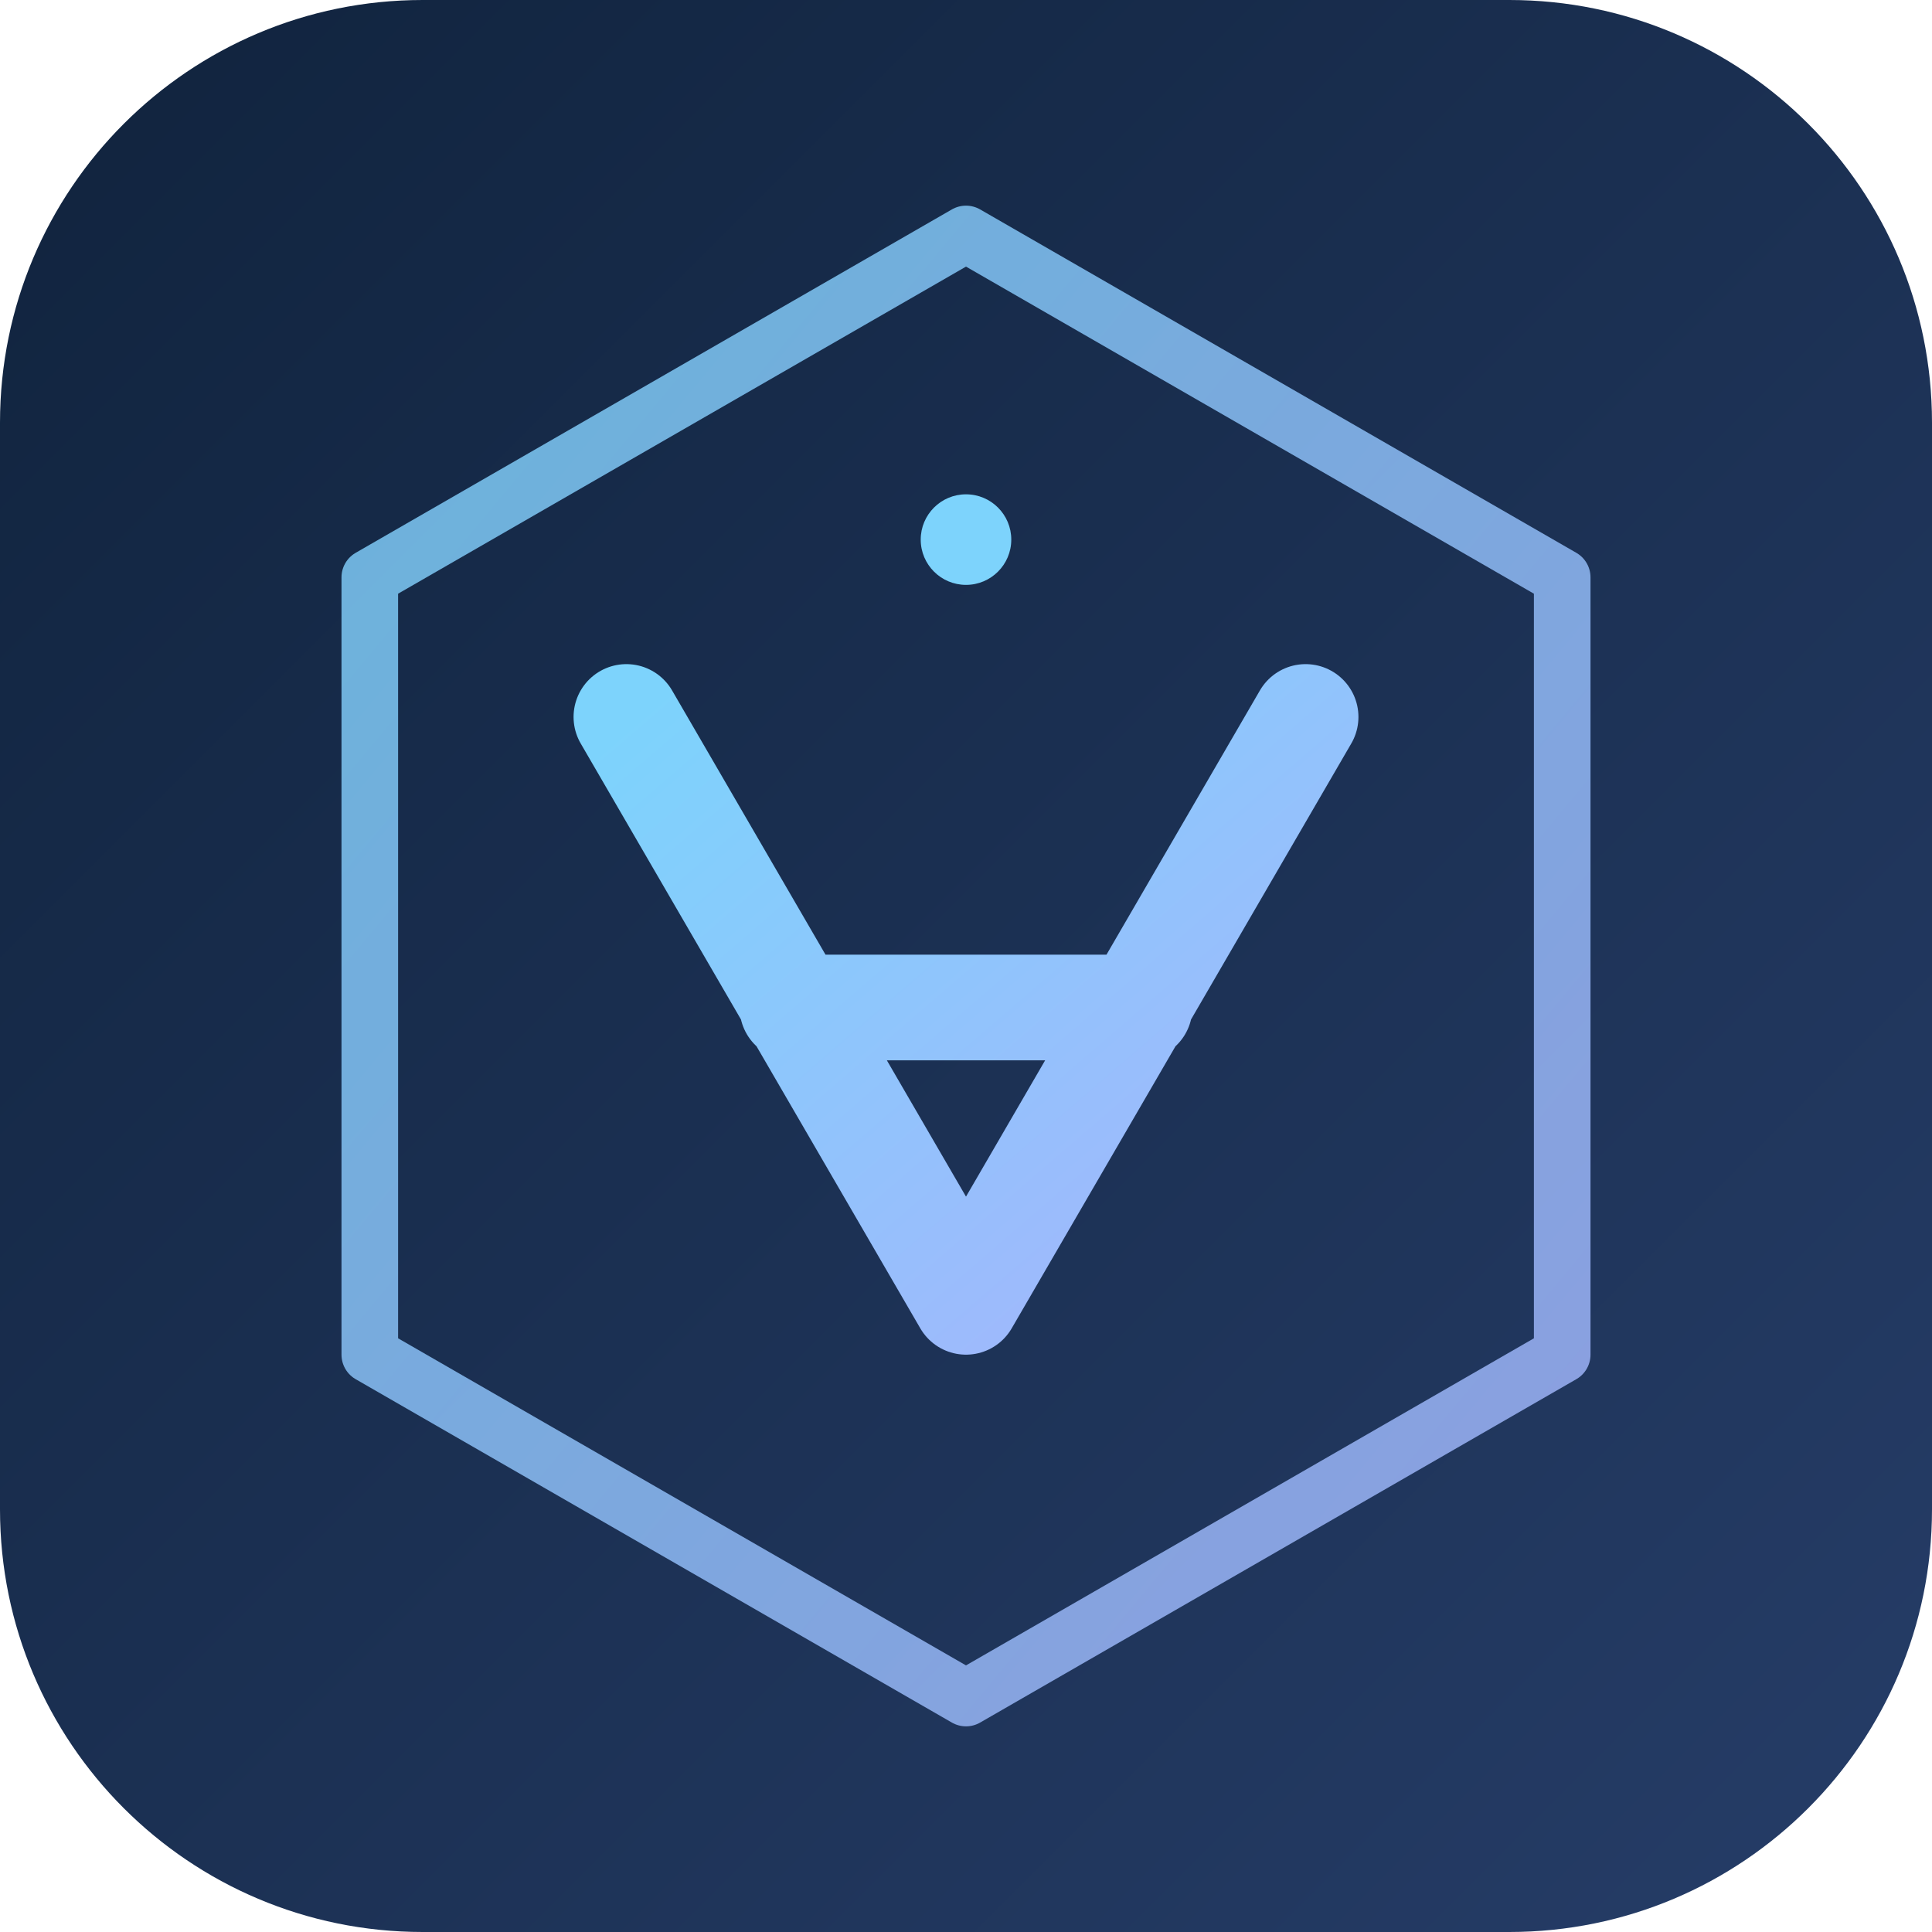
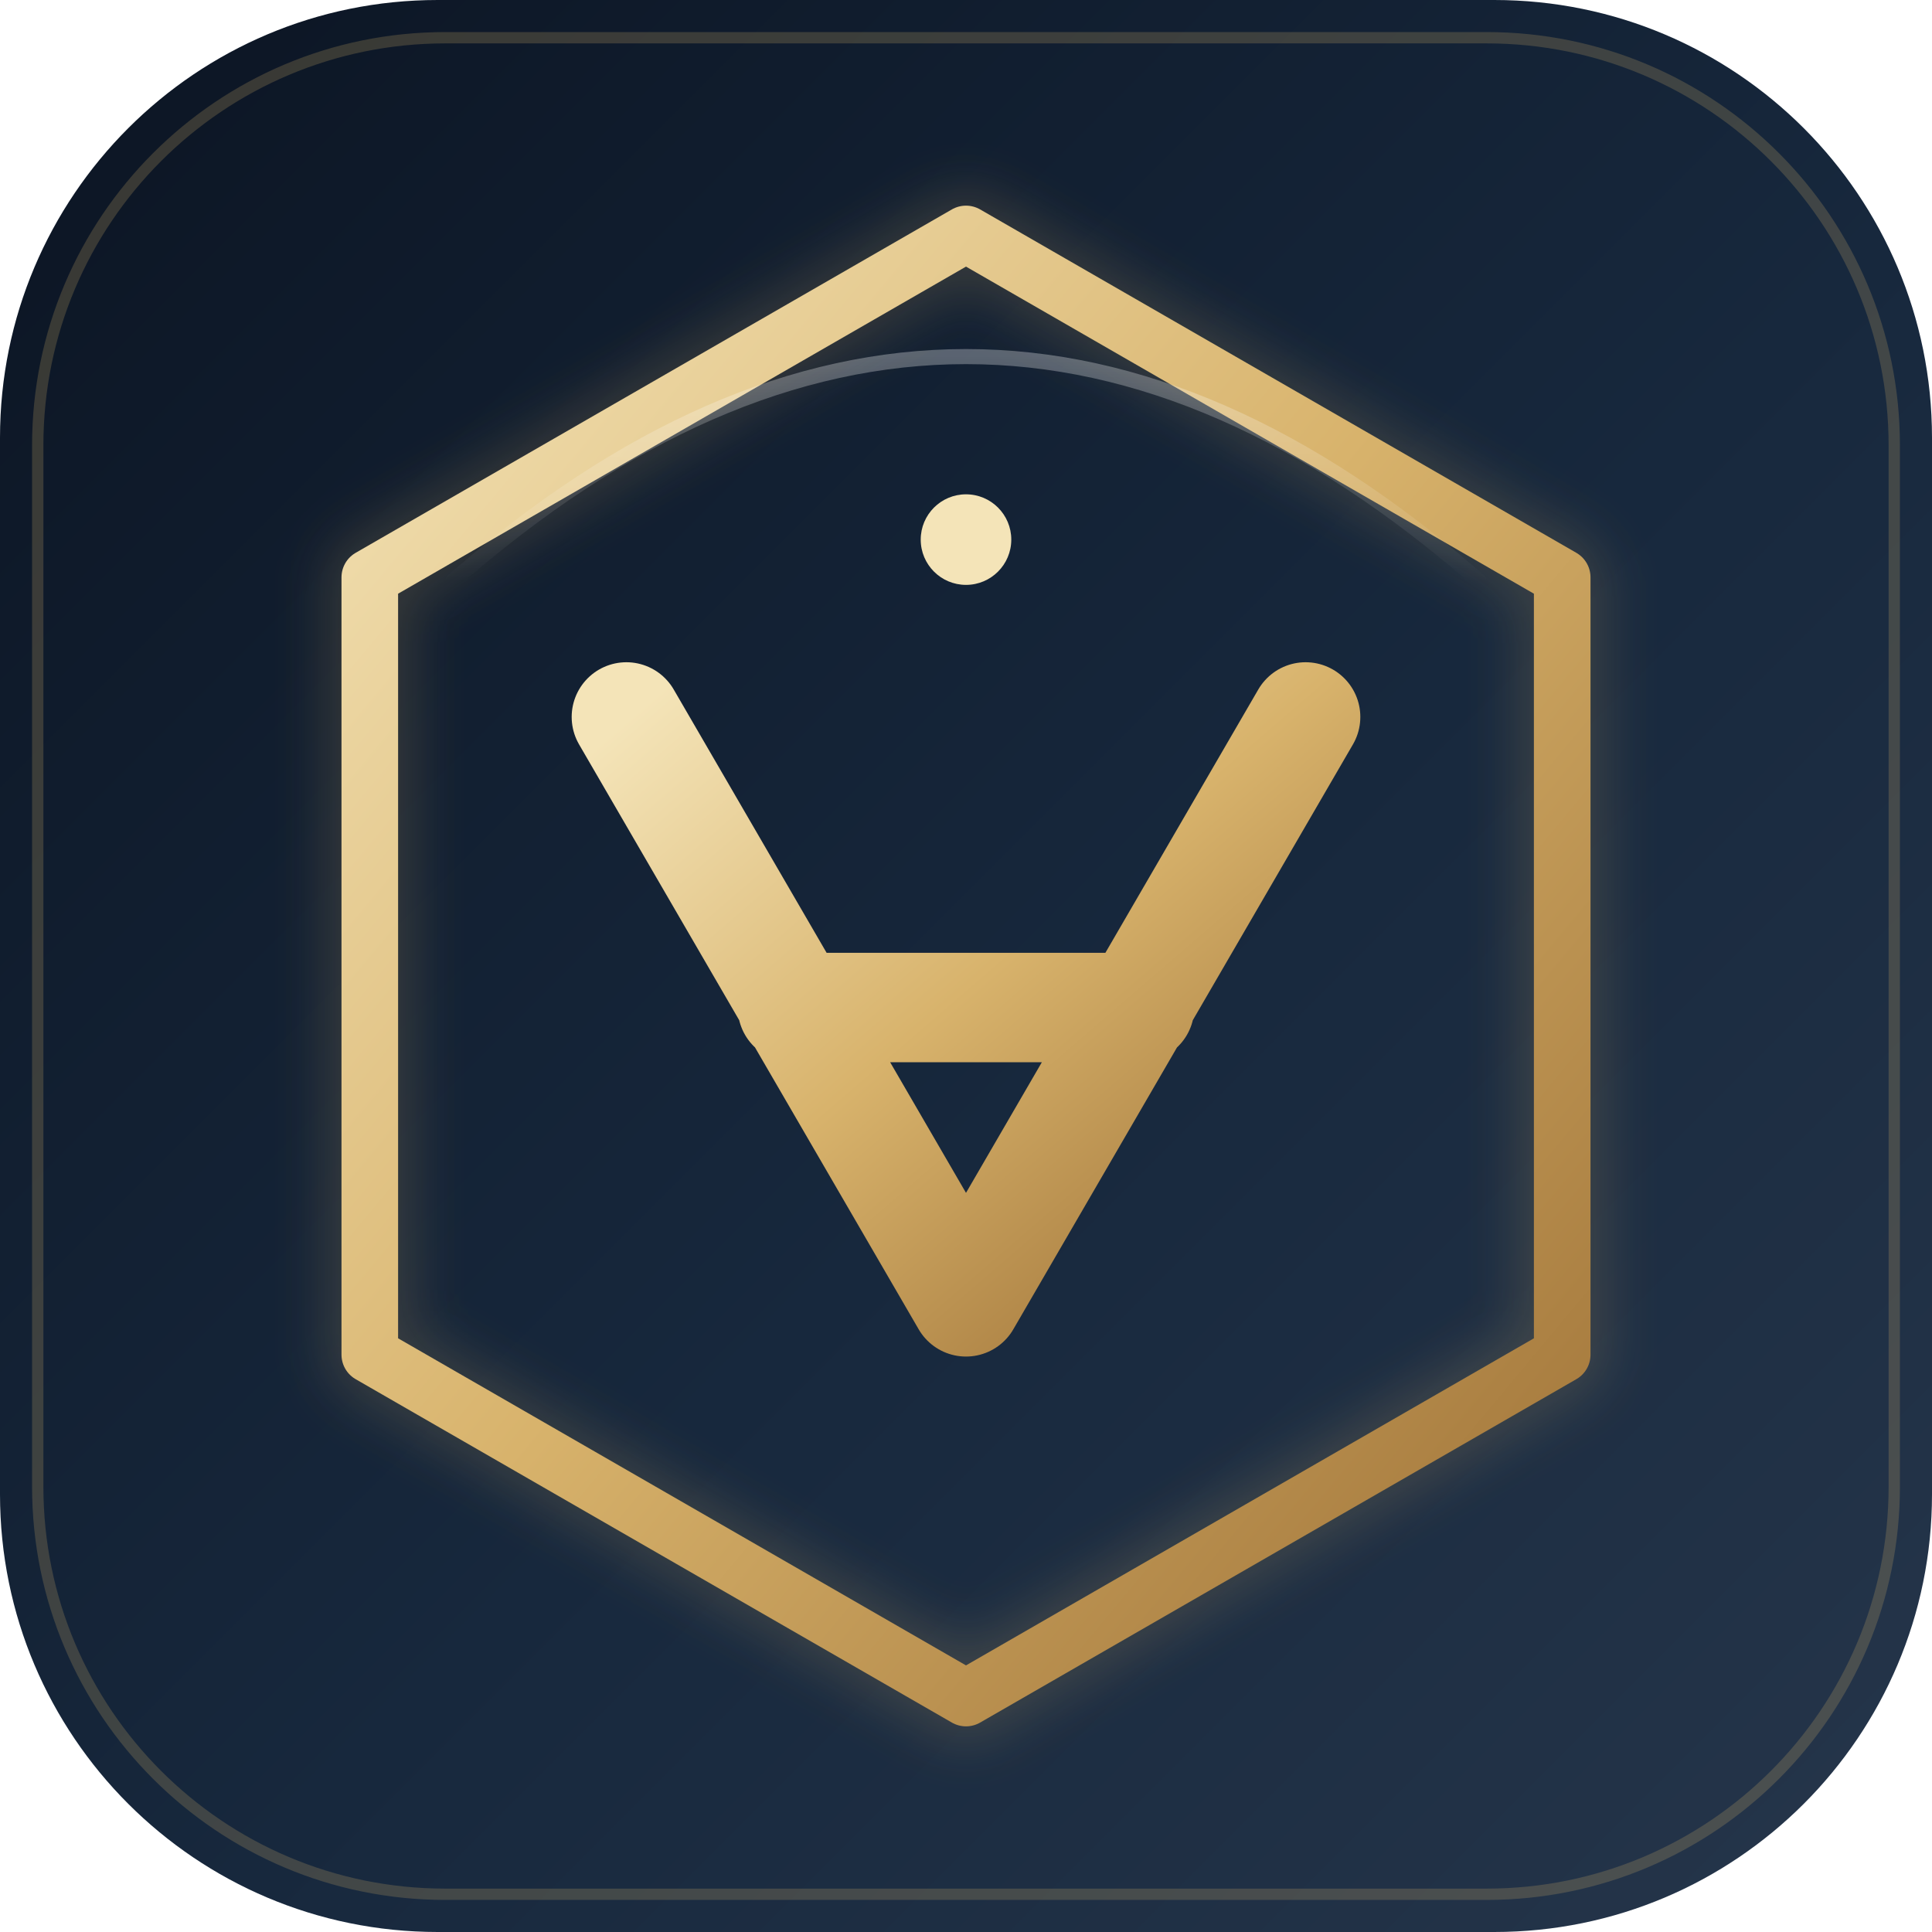
<svg xmlns="http://www.w3.org/2000/svg" viewBox="0 0 512 512" role="img" aria-label="VAYORA">
  <defs>
    <linearGradient id="bg" x1="0" y1="0" x2="1" y2="1">
-       <stop offset="0" stop-color="#10233D" />
-       <stop offset="1" stop-color="#263D68" />
+       <stop offset="0" stop-color="#0B1422" />
+       <stop offset=".55" stop-color="#17283D" />
+       <stop offset="1" stop-color="#26364B" />
    </linearGradient>
-     <linearGradient id="mark" x1="0" y1="0" x2="1" y2="1">
-       <stop offset="0" stop-color="#7DD3FC" />
-       <stop offset="1" stop-color="#A5B4FC" />
+     <linearGradient id="gold" x1="0" y1="0" x2="1" y2="1">
+       <stop offset="0" stop-color="#F4E4B8" />
+       <stop offset=".48" stop-color="#D8B36C" />
+       <stop offset="1" stop-color="#9E7136" />
    </linearGradient>
+     <linearGradient id="shine" x1="0" y1="0" x2="0" y2="1">
+       <stop offset="0" stop-color="#FFFFFF" stop-opacity=".3" />
+       <stop offset="1" stop-color="#FFFFFF" stop-opacity="0" />
+     </linearGradient>
+     <filter id="shadow" x="-30%" y="-30%" width="160%" height="160%">
+       <feGaussianBlur stdDeviation="7" />
+     </filter>
  </defs>
-   <rect width="512" height="512" rx="112" fill="url(#bg)" />
-   <path d="M256 62 414 153v206l-158 91L98 359V153Z" fill="none" stroke="url(#mark)" stroke-width="15" stroke-linejoin="round" opacity=".82" />
-   <path d="m166 190 90 155 90-155M210 267h92" fill="none" stroke="url(#mark)" stroke-width="28" stroke-linecap="round" stroke-linejoin="round" />
-   <circle cx="256" cy="143" r="12" fill="#7DD3FC" />
+   <rect width="512" height="512" rx="116" fill="url(#bg)" />
+   <rect x="10" y="10" width="492" height="492" rx="108" fill="none" stroke="#D8B36C" stroke-opacity=".22" stroke-width="3" />
+   <path d="M256 62 414 153v206l-158 91L98 359V153Z" fill="none" stroke="#D8B36C" stroke-opacity=".18" stroke-width="23" stroke-linejoin="round" filter="url(#shadow)" />
+   <path d="M256 62 414 153v206l-158 91L98 359V153Z" fill="none" stroke="url(#gold)" stroke-width="15" stroke-linejoin="round" />
+   <path d="m166 190 90 155 90-155M210 267h92" fill="none" stroke="url(#gold)" stroke-width="29" stroke-linecap="round" stroke-linejoin="round" />
+   <circle cx="256" cy="143" r="12" fill="#F4E4B8" />
+   <path d="M120 154Q256 35 392 154" fill="none" stroke="url(#shine)" stroke-width="4" stroke-linecap="round" />
</svg>
